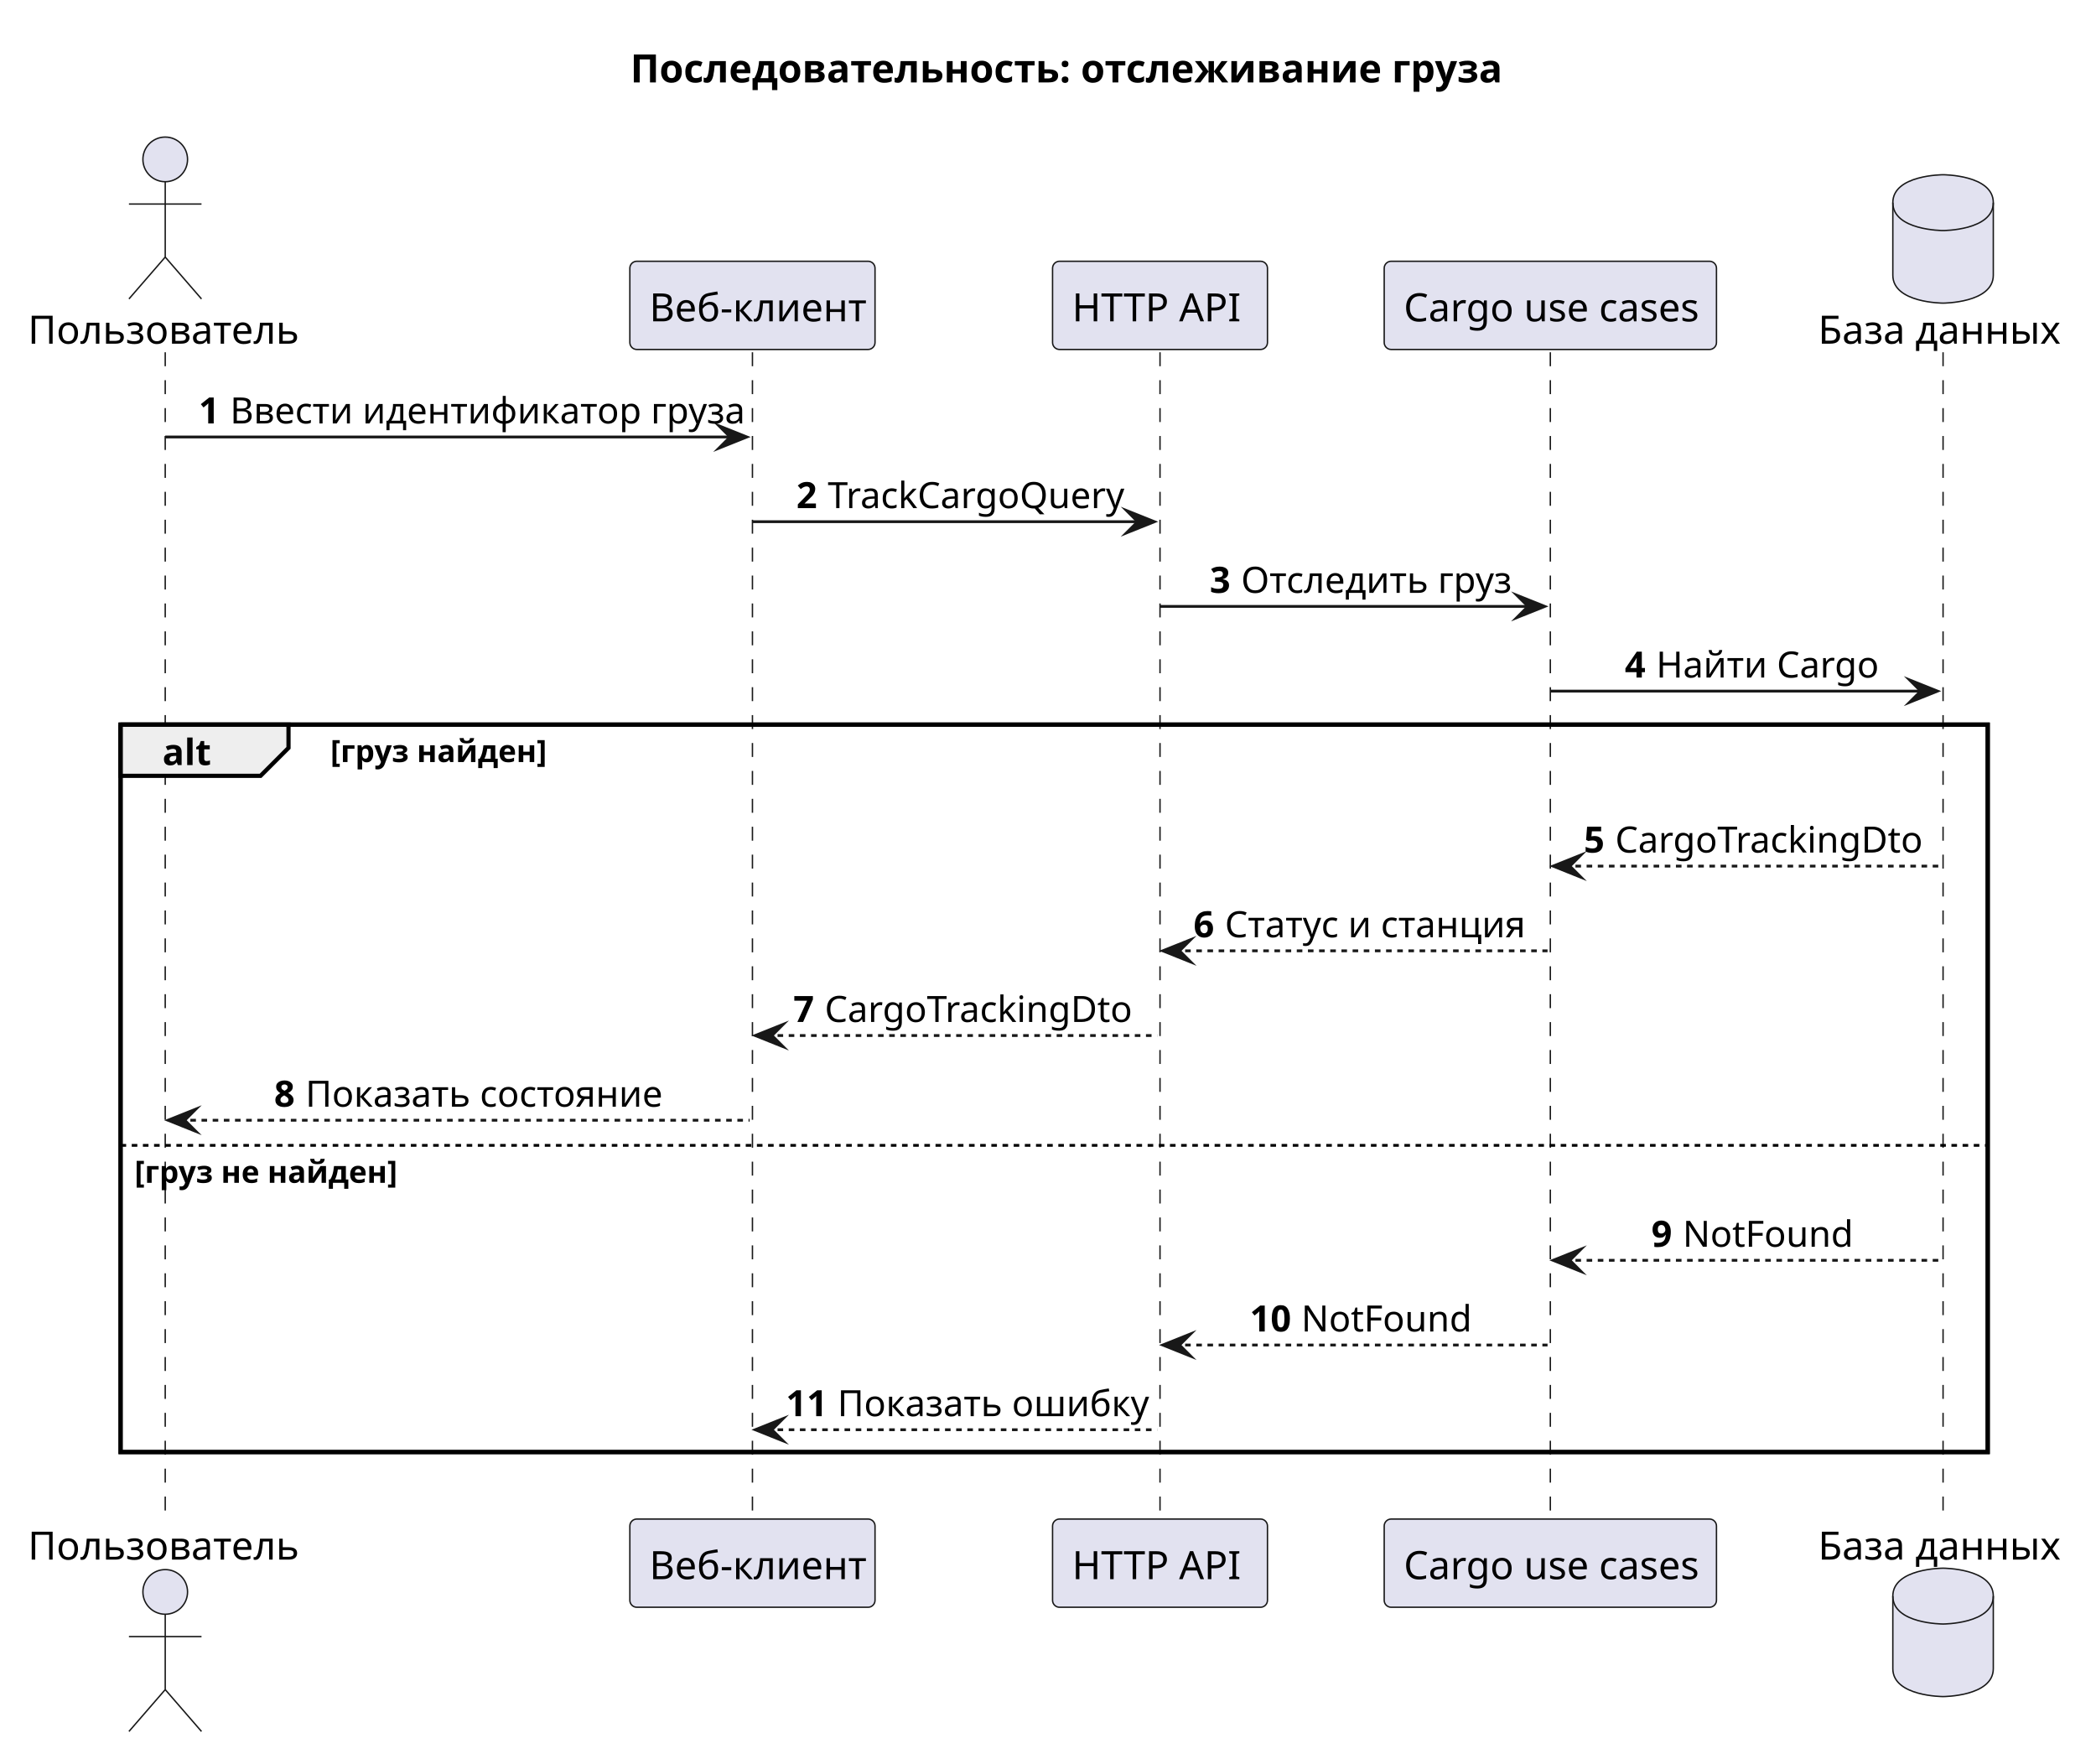
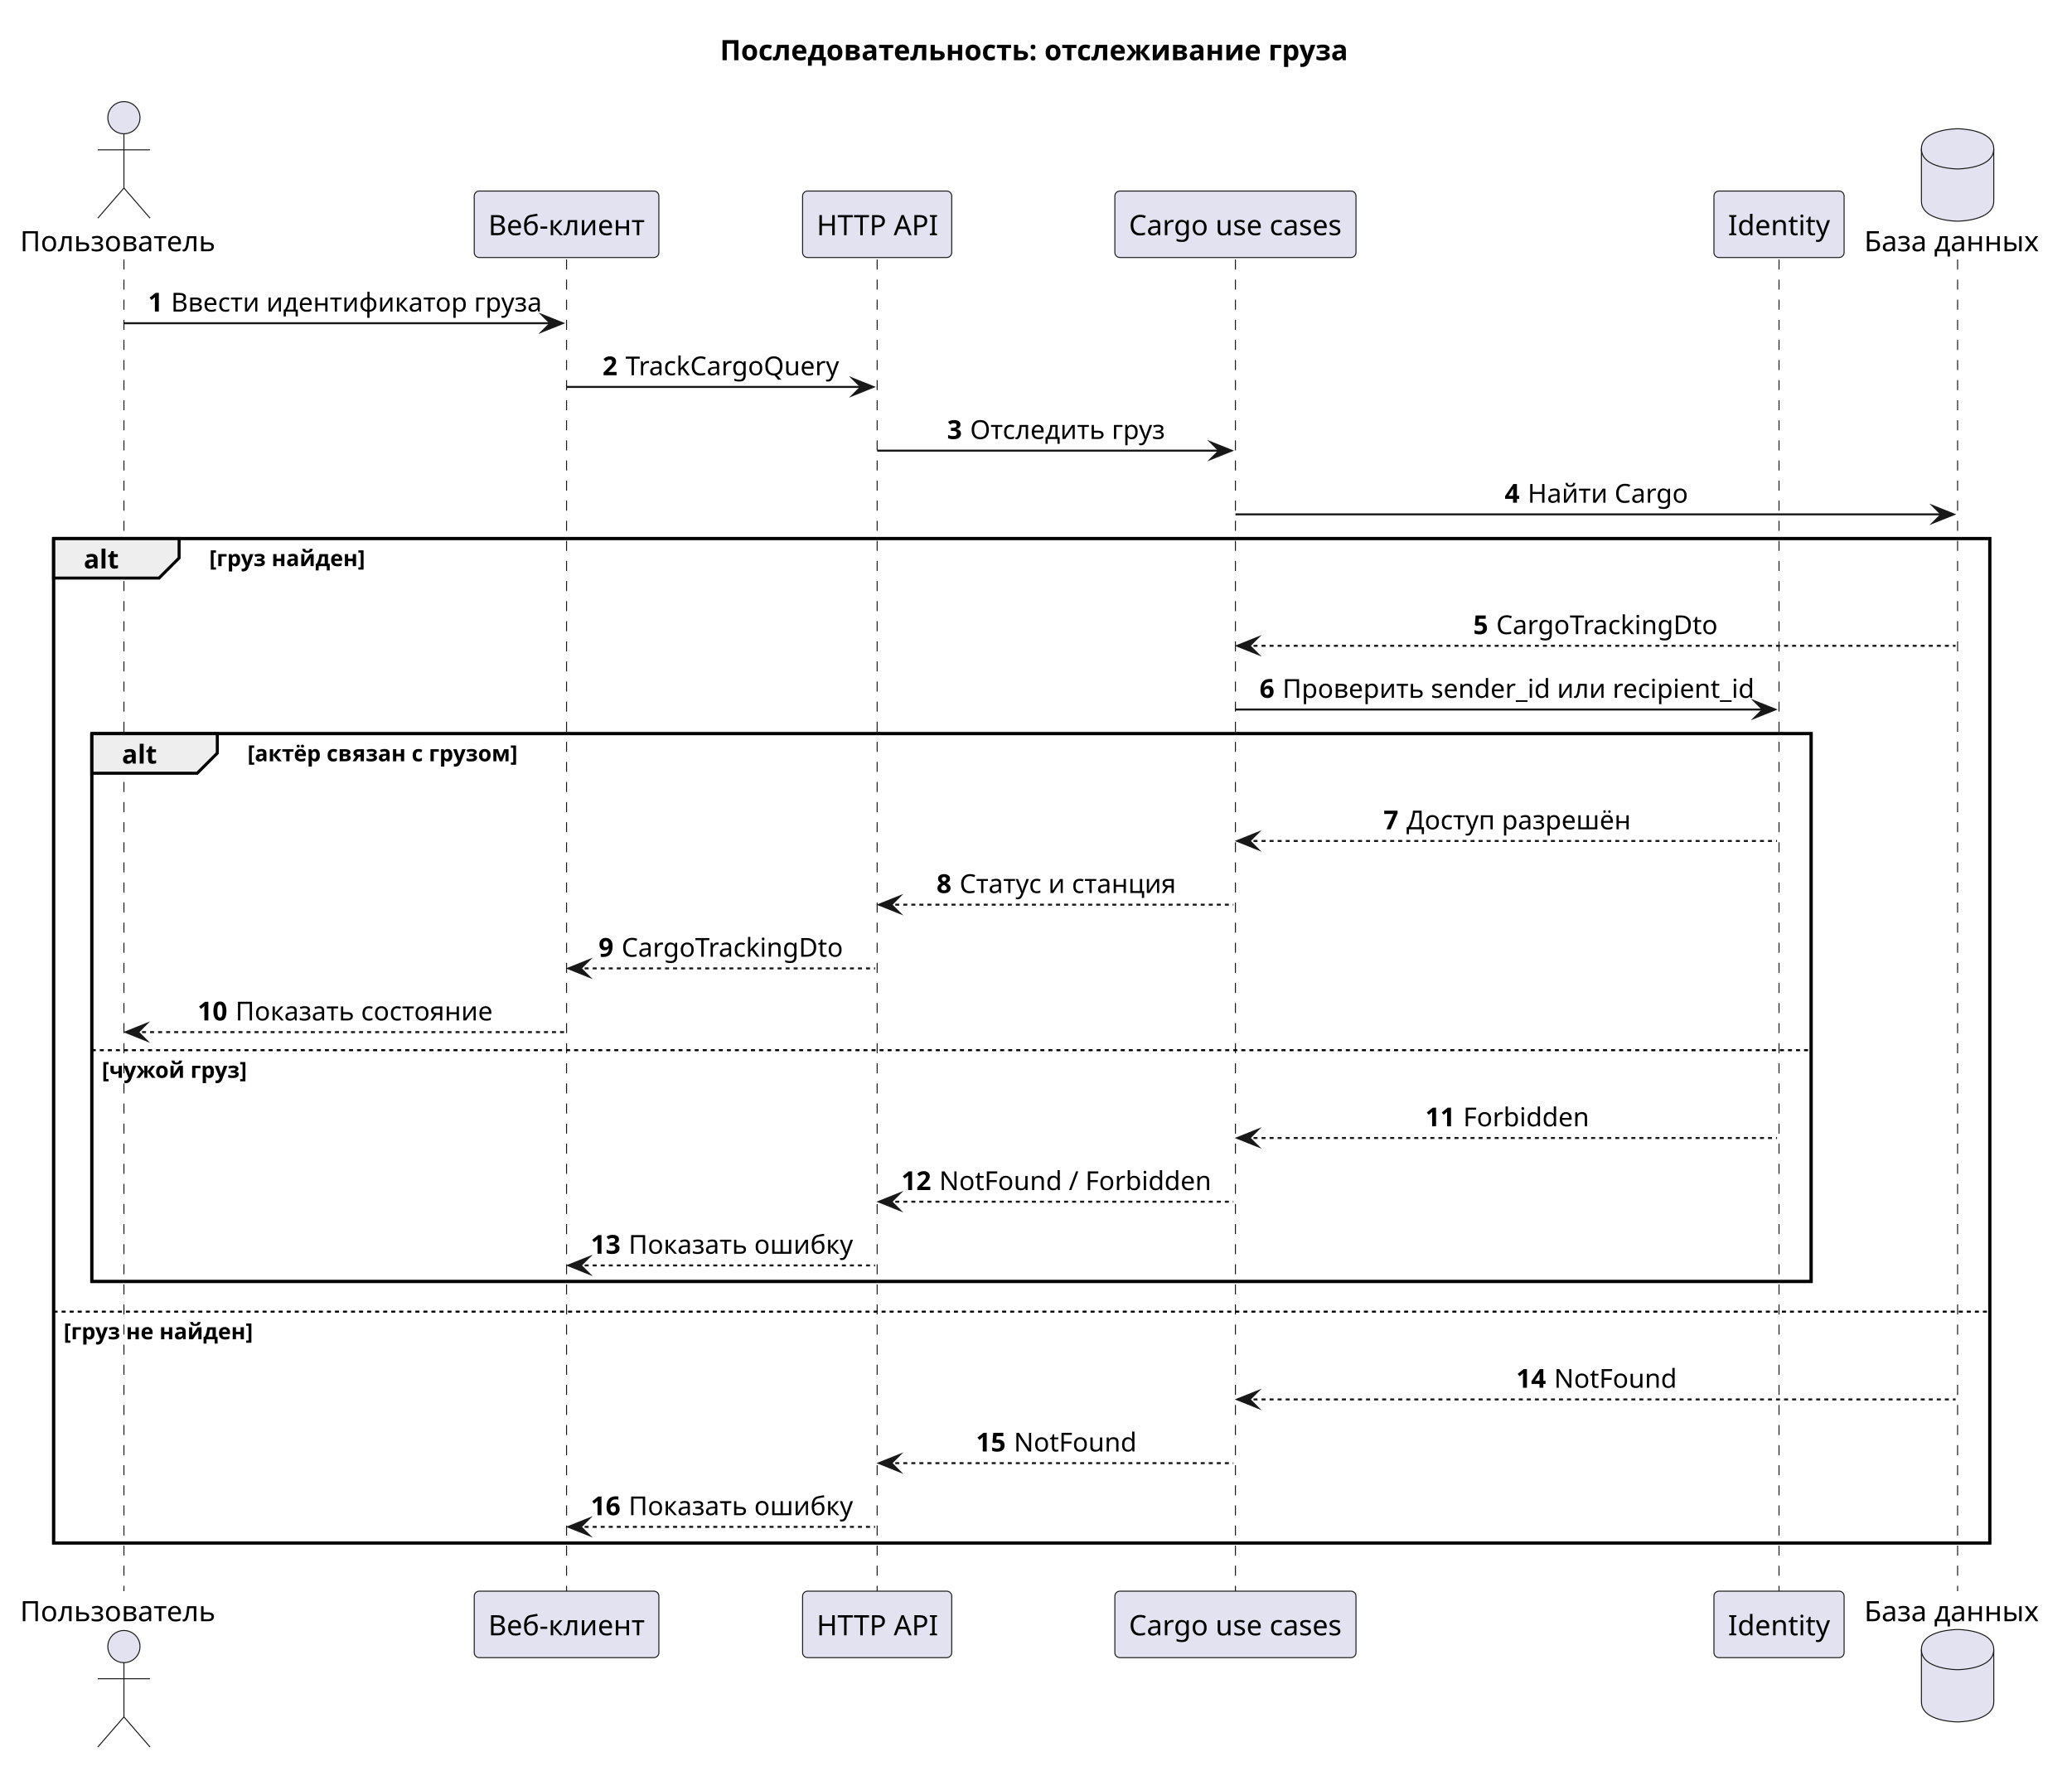
- <svg xmlns="http://www.w3.org/2000/svg" version="1.1" data-diagram-type="SEQUENCE" style="width:751px;height:632px;background:#FFFFFF;" width="751px" height="632px" viewBox="0 0 751 632" zoomAndPan="magnify" preserveAspectRatio="none" contentStyleType="text/css">
+ <svg xmlns="http://www.w3.org/2000/svg" version="1.1" data-diagram-type="SEQUENCE" style="width:1031px;height:881px;background:#FFFFFF;" width="1031px" height="881px" viewBox="0 0 1031 881" zoomAndPan="magnify" preserveAspectRatio="none" contentStyleType="text/css">
  <defs />
  <g font-family="sans-serif" lengthAdjust="spacing">
    <g class="title" data-source-line="1">
-       <text x="225.832" y="29.533" fill="#000" font-size="14" textLength="298.313" font-weight="700">Последовательность: отслеживание груза</text>
+       <text x="358.251" y="29.966" fill="#000" font-size="14" textLength="313.039" font-weight="700">Последовательность: отслеживание груза</text>
    </g>
-     <rect x="43.201" y="259.625" width="669.002" height="260.648" fill="none" style="stroke:#000;stroke-width:1.5;" />
+     <rect x="26.664" y="267.96" width="963.407" height="499.848" fill="none" style="stroke:#000;stroke-width:1.5;" />
+     <rect x="45.664" y="365.078" width="855.556" height="272.63" fill="none" style="stroke:#000;stroke-width:1.5;" />
    <g>
-       <rect x="55.701" y="126.219" width="8" height="418.055" fill="#000" fill-opacity="0" />
-       <line x1="59.201" y1="126.219" x2="59.201" y2="544.273" style="stroke:#181818;stroke-width:0.5;stroke-dasharray:5,5;" />
+       <rect x="58.164" y="129.136" width="8" height="662.672" fill="#000" fill-opacity="0" />
+       <line x1="61.664" y1="129.136" x2="61.664" y2="791.808" style="stroke:#181818;stroke-width:0.5;stroke-dasharray:5,5;" />
    </g>
    <g>
-       <rect x="266.101" y="126.219" width="8" height="418.055" fill="#000" fill-opacity="0" />
-       <line x1="269.601" y1="126.219" x2="269.601" y2="544.273" style="stroke:#181818;stroke-width:0.5;stroke-dasharray:5,5;" />
+       <rect x="278.408" y="129.136" width="8" height="662.672" fill="#000" fill-opacity="0" />
+       <line x1="281.908" y1="129.136" x2="281.908" y2="791.808" style="stroke:#181818;stroke-width:0.5;stroke-dasharray:5,5;" />
    </g>
    <g>
-       <rect x="412.135" y="126.219" width="8" height="418.055" fill="#000" fill-opacity="0" />
-       <line x1="415.635" y1="126.219" x2="415.635" y2="544.273" style="stroke:#181818;stroke-width:0.5;stroke-dasharray:5,5;" />
+       <rect x="432.963" y="129.136" width="8" height="662.672" fill="#000" fill-opacity="0" />
+       <line x1="436.463" y1="129.136" x2="436.463" y2="791.808" style="stroke:#181818;stroke-width:0.5;stroke-dasharray:5,5;" />
    </g>
    <g>
-       <rect x="551.987" y="126.219" width="8" height="418.055" fill="#000" fill-opacity="0" />
-       <line x1="555.487" y1="126.219" x2="555.487" y2="544.273" style="stroke:#181818;stroke-width:0.5;stroke-dasharray:5,5;" />
+       <rect x="611.23" y="129.136" width="8" height="662.672" fill="#000" fill-opacity="0" />
+       <line x1="614.73" y1="129.136" x2="614.73" y2="791.808" style="stroke:#181818;stroke-width:0.5;stroke-dasharray:5,5;" />
    </g>
    <g>
-       <rect x="692.703" y="126.219" width="8" height="418.055" fill="#000" fill-opacity="0" />
-       <line x1="696.203" y1="126.219" x2="696.203" y2="544.273" style="stroke:#181818;stroke-width:0.5;stroke-dasharray:5,5;" />
+       <rect x="881.719" y="129.136" width="8" height="662.672" fill="#000" fill-opacity="0" />
+       <line x1="885.219" y1="129.136" x2="885.219" y2="791.808" style="stroke:#181818;stroke-width:0.5;stroke-dasharray:5,5;" />
    </g>
-     <text x="10" y="123.143" fill="#000" font-size="14" textLength="92.401">Пользователь</text>
-     <ellipse cx="59.201" cy="57.109" rx="8" ry="8" fill="#E2E2F0" style="stroke:#181818;stroke-width:0.5;" />
-     <path d="M59.201,65.109 L59.201,92.109 M46.201,73.109 L72.201,73.109 M59.201,92.109 L46.201,107.109 M59.201,92.109 L72.201,107.109" style="stroke:#181818;stroke-width:0.5;" fill="none" />
-     <rect x="225.676" y="93.609" width="87.849" height="31.609" fill="#E2E2F0" style="stroke:#181818;stroke-width:0.5;" rx="2.5" ry="2.5" />
-     <text x="232.676" y="115.143" fill="#000" font-size="14" textLength="73.849">Веб-клиент</text>
-     <rect x="377.132" y="93.609" width="77.007" height="31.609" fill="#E2E2F0" style="stroke:#181818;stroke-width:0.5;" rx="2.5" ry="2.5" />
-     <text x="384.132" y="115.143" fill="#000" font-size="14" textLength="63.007">HTTP API</text>
-     <rect x="495.96" y="93.609" width="119.055" height="31.609" fill="#E2E2F0" style="stroke:#181818;stroke-width:0.5;" rx="2.5" ry="2.5" />
-     <text x="502.96" y="115.143" fill="#000" font-size="14" textLength="105.055">Cargo use cases</text>
-     <text x="651.428" y="123.143" fill="#000" font-size="14" textLength="83.549">База данных</text>
-     <path d="M678.203,72.609 C678.203,62.609 696.203,62.609 696.203,62.609 C696.203,62.609 714.203,62.609 714.203,72.609 L714.203,98.609 C714.203,108.609 696.203,108.609 696.203,108.609 C696.203,108.609 678.203,108.609 678.203,98.609 L678.203,72.609" style="stroke:#181818;stroke-width:0.5;" fill="#E2E2F0" />
-     <path d="M678.203,72.609 C678.203,82.609 696.203,82.609 696.203,82.609 C696.203,82.609 714.203,82.609 714.203,72.609" style="stroke:#181818;stroke-width:0.5;" fill="none" />
-     <text x="10" y="558.807" fill="#000" font-size="14" textLength="92.401">Пользователь</text>
-     <ellipse cx="59.201" cy="570.383" rx="8" ry="8" fill="#E2E2F0" style="stroke:#181818;stroke-width:0.5;" />
-     <path d="M59.201,578.383 L59.201,605.383 M46.201,586.383 L72.201,586.383 M59.201,605.383 L46.201,620.383 M59.201,605.383 L72.201,620.383" style="stroke:#181818;stroke-width:0.5;" fill="none" />
-     <rect x="225.676" y="544.273" width="87.849" height="31.609" fill="#E2E2F0" style="stroke:#181818;stroke-width:0.5;" rx="2.5" ry="2.5" />
-     <text x="232.676" y="565.807" fill="#000" font-size="14" textLength="73.849">Веб-клиент</text>
-     <rect x="377.132" y="544.273" width="77.007" height="31.609" fill="#E2E2F0" style="stroke:#181818;stroke-width:0.5;" rx="2.5" ry="2.5" />
-     <text x="384.132" y="565.807" fill="#000" font-size="14" textLength="63.007">HTTP API</text>
-     <rect x="495.96" y="544.273" width="119.055" height="31.609" fill="#E2E2F0" style="stroke:#181818;stroke-width:0.5;" rx="2.5" ry="2.5" />
-     <text x="502.96" y="565.807" fill="#000" font-size="14" textLength="105.055">Cargo use cases</text>
-     <text x="651.428" y="558.807" fill="#000" font-size="14" textLength="83.549">База данных</text>
-     <path d="M678.203,571.883 C678.203,561.883 696.203,561.883 696.203,561.883 C696.203,561.883 714.203,561.883 714.203,571.883 L714.203,597.883 C714.203,607.883 696.203,607.883 696.203,607.883 C696.203,607.883 678.203,607.883 678.203,597.883 L678.203,571.883" style="stroke:#181818;stroke-width:0.5;" fill="#E2E2F0" />
-     <path d="M678.203,571.883 C678.203,581.883 696.203,581.883 696.203,581.883 C696.203,581.883 714.203,581.883 714.203,571.883" style="stroke:#181818;stroke-width:0.5;" fill="none" />
-     <polygon points="257.601,152.57,267.601,156.57,257.601,160.57,261.601,156.57" fill="#181818" style="stroke:#181818;stroke-width:1;stroke-linejoin:miter;stroke-miterlimit:10;" />
-     <line x1="59.201" y1="156.57" x2="263.601" y2="156.57" style="stroke:#181818;stroke-width:1;" />
-     <text x="71.201" y="151.714" fill="#000" font-size="13" font-weight="700">1</text>
-     <text x="82.431" y="151.714" fill="#000" font-size="13" textLength="175.17">Ввести идентификатор груза</text>
-     <polygon points="403.635,182.922,413.635,186.922,403.635,190.922,407.635,186.922" fill="#181818" style="stroke:#181818;stroke-width:1;stroke-linejoin:miter;stroke-miterlimit:10;" />
-     <line x1="269.601" y1="186.922" x2="409.635" y2="186.922" style="stroke:#181818;stroke-width:1;" />
-     <text x="285.349" y="182.065" fill="#000" font-size="13" font-weight="700">2</text>
-     <text x="296.579" y="182.065" fill="#000" font-size="13" textLength="103.308">TrackCargoQuery</text>
-     <polygon points="543.487,213.273,553.487,217.273,543.487,221.273,547.487,217.273" fill="#181818" style="stroke:#181818;stroke-width:1;stroke-linejoin:miter;stroke-miterlimit:10;" />
-     <line x1="415.635" y1="217.273" x2="549.487" y2="217.273" style="stroke:#181818;stroke-width:1;" />
-     <text x="433.447" y="212.417" fill="#000" font-size="13" font-weight="700">3</text>
-     <text x="444.677" y="212.417" fill="#000" font-size="13" textLength="93">Отследить груз</text>
-     <polygon points="684.203,243.625,694.203,247.625,684.203,251.625,688.203,247.625" fill="#181818" style="stroke:#181818;stroke-width:1;stroke-linejoin:miter;stroke-miterlimit:10;" />
-     <line x1="555.487" y1="247.625" x2="690.203" y2="247.625" style="stroke:#181818;stroke-width:1;" />
-     <text x="582.173" y="242.769" fill="#000" font-size="13" font-weight="700">4</text>
-     <text x="593.403" y="242.769" fill="#000" font-size="13" textLength="76.115">Найти Cargo</text>
-     <path d="M43.201,259.625 L103.372,259.625 L103.372,267.977 L93.372,277.977 L43.201,277.977 L43.201,259.625" style="stroke:#000;stroke-width:1.5;" fill="#EEE" />
-     <rect x="43.201" y="259.625" width="669.002" height="260.648" fill="none" style="stroke:#000;stroke-width:1.5;" />
-     <text x="58.201" y="274.12" fill="#000" font-size="13" textLength="15.171" font-weight="700">alt</text>
-     <text x="118.372" y="273.044" fill="#000" font-size="11" textLength="72.537" font-weight="700">[груз найден]</text>
-     <polygon points="566.487,306.328,556.487,310.328,566.487,314.328,562.487,310.328" fill="#181818" style="stroke:#181818;stroke-width:1;stroke-linejoin:miter;stroke-miterlimit:10;" />
-     <line x1="560.487" y1="310.328" x2="695.203" y2="310.328" style="stroke:#181818;stroke-width:1;stroke-dasharray:2,2;" />
-     <text x="567.487" y="305.472" fill="#000" font-size="13" font-weight="700">5</text>
-     <text x="578.717" y="305.472" fill="#000" font-size="13" textLength="105.485">CargoTrackingDto</text>
-     <polygon points="426.635,336.68,416.635,340.68,426.635,344.68,422.635,340.68" fill="#181818" style="stroke:#181818;stroke-width:1;stroke-linejoin:miter;stroke-miterlimit:10;" />
-     <line x1="420.635" y1="340.68" x2="554.487" y2="340.68" style="stroke:#181818;stroke-width:1;stroke-dasharray:2,2;" />
-     <text x="427.635" y="335.823" fill="#000" font-size="13" font-weight="700">6</text>
-     <text x="438.865" y="335.823" fill="#000" font-size="13" textLength="104.622">Статус и станция</text>
-     <polygon points="280.601,367.031,270.601,371.031,280.601,375.031,276.601,371.031" fill="#181818" style="stroke:#181818;stroke-width:1;stroke-linejoin:miter;stroke-miterlimit:10;" />
-     <line x1="274.601" y1="371.031" x2="414.635" y2="371.031" style="stroke:#181818;stroke-width:1;stroke-dasharray:2,2;" />
-     <text x="284.26" y="366.175" fill="#000" font-size="13" font-weight="700">7</text>
-     <text x="295.49" y="366.175" fill="#000" font-size="13" textLength="105.485">CargoTrackingDto</text>
-     <polygon points="70.201,397.383,60.201,401.383,70.201,405.383,66.201,401.383" fill="#181818" style="stroke:#181818;stroke-width:1;stroke-linejoin:miter;stroke-miterlimit:10;" />
-     <line x1="64.201" y1="401.383" x2="268.601" y2="401.383" style="stroke:#181818;stroke-width:1;stroke-dasharray:2,2;" />
-     <text x="98.213" y="396.526" fill="#000" font-size="13" font-weight="700">8</text>
-     <text x="109.443" y="396.526" fill="#000" font-size="13" textLength="121.145">Показать состояние</text>
-     <line x1="43.201" y1="410.383" x2="712.203" y2="410.383" style="stroke:#000;stroke-width:1;stroke-dasharray:2,2;" />
-     <text x="48.201" y="423.802" fill="#000" font-size="11" textLength="88.354" font-weight="700">[груз не найден]</text>
-     <polygon points="566.487,447.57,556.487,451.57,566.487,455.57,562.487,451.57" fill="#181818" style="stroke:#181818;stroke-width:1;stroke-linejoin:miter;stroke-miterlimit:10;" />
-     <line x1="560.487" y1="451.57" x2="695.203" y2="451.57" style="stroke:#181818;stroke-width:1;stroke-dasharray:2,2;" />
-     <text x="591.685" y="446.714" fill="#000" font-size="13" font-weight="700">9</text>
-     <text x="602.915" y="446.714" fill="#000" font-size="13" textLength="57.091">NotFound</text>
-     <polygon points="426.635,477.922,416.635,481.922,426.635,485.922,422.635,481.922" fill="#181818" style="stroke:#181818;stroke-width:1;stroke-linejoin:miter;stroke-miterlimit:10;" />
-     <line x1="420.635" y1="481.922" x2="554.487" y2="481.922" style="stroke:#181818;stroke-width:1;stroke-dasharray:2,2;" />
-     <text x="447.786" y="477.065" fill="#000" font-size="13" textLength="14.46" font-weight="700">10</text>
-     <text x="466.246" y="477.065" fill="#000" font-size="13" textLength="57.091">NotFound</text>
-     <polygon points="280.601,508.273,270.601,512.273,280.601,516.273,276.601,512.273" fill="#181818" style="stroke:#181818;stroke-width:1;stroke-linejoin:miter;stroke-miterlimit:10;" />
-     <line x1="274.601" y1="512.273" x2="414.635" y2="512.273" style="stroke:#181818;stroke-width:1;stroke-dasharray:2,2;" />
-     <text x="281.601" y="507.417" fill="#000" font-size="13" textLength="14.46" font-weight="700">11</text>
-     <text x="300.061" y="507.417" fill="#000" font-size="13" textLength="103.575">Показать ошибку</text>
+     <g>
+       <rect x="970.571" y="129.136" width="8" height="662.672" fill="#000" fill-opacity="0" />
+       <line x1="974.071" y1="129.136" x2="974.071" y2="791.808" style="stroke:#181818;stroke-width:0.5;stroke-dasharray:5,5;" />
+     </g>
+     <text x="10" y="125.034" fill="#000" font-size="14" textLength="97.328">Пользователь</text>
+     <ellipse cx="61.664" cy="58.568" rx="8" ry="8" fill="#E2E2F0" style="stroke:#181818;stroke-width:0.5;" />
+     <path d="M61.664,66.568 L61.664,93.568 M48.664,74.568 L74.664,74.568 M61.664,93.568 L48.664,108.568 M61.664,93.568 L74.664,108.568" style="stroke:#181818;stroke-width:0.5;" fill="none" />
+     <rect x="235.974" y="95.068" width="91.868" height="33.068" fill="#E2E2F0" style="stroke:#181818;stroke-width:0.5;" rx="2.5" ry="2.5" />
+     <text x="242.974" y="117.034" fill="#000" font-size="14" textLength="77.868">Веб-клиент</text>
+     <rect x="399.356" y="95.068" width="74.214" height="33.068" fill="#E2E2F0" style="stroke:#181818;stroke-width:0.5;" rx="2.5" ry="2.5" />
+     <text x="406.356" y="117.034" fill="#000" font-size="14" textLength="60.214">HTTP API</text>
+     <rect x="554.74" y="95.068" width="119.98" height="33.068" fill="#E2E2F0" style="stroke:#181818;stroke-width:0.5;" rx="2.5" ry="2.5" />
+     <text x="561.74" y="117.034" fill="#000" font-size="14" textLength="105.98">Cargo use cases</text>
+     <rect x="852.837" y="95.068" width="64.764" height="33.068" fill="#E2E2F0" style="stroke:#181818;stroke-width:0.5;" rx="2.5" ry="2.5" />
+     <text x="859.837" y="117.034" fill="#000" font-size="14" textLength="50.764">Identity</text>
+     <text x="927.601" y="125.034" fill="#000" font-size="14" textLength="86.94">База данных</text>
+     <path d="M956.071,74.068 C956.071,64.068 974.071,64.068 974.071,64.068 C974.071,64.068 992.071,64.068 992.071,74.068 L992.071,100.068 C992.071,110.068 974.071,110.068 974.071,110.068 C974.071,110.068 956.071,110.068 956.071,100.068 L956.071,74.068" style="stroke:#181818;stroke-width:0.5;" fill="#E2E2F0" />
+     <path d="M956.071,74.068 C956.071,84.068 974.071,84.068 974.071,84.068 C974.071,84.068 992.071,84.068 992.071,74.068" style="stroke:#181818;stroke-width:0.5;" fill="none" />
+     <text x="10" y="806.774" fill="#000" font-size="14" textLength="97.328">Пользователь</text>
+     <ellipse cx="61.664" cy="819.376" rx="8" ry="8" fill="#E2E2F0" style="stroke:#181818;stroke-width:0.5;" />
+     <path d="M61.664,827.376 L61.664,854.376 M48.664,835.376 L74.664,835.376 M61.664,854.376 L48.664,869.376 M61.664,854.376 L74.664,869.376" style="stroke:#181818;stroke-width:0.5;" fill="none" />
+     <rect x="235.974" y="791.808" width="91.868" height="33.068" fill="#E2E2F0" style="stroke:#181818;stroke-width:0.5;" rx="2.5" ry="2.5" />
+     <text x="242.974" y="813.774" fill="#000" font-size="14" textLength="77.868">Веб-клиент</text>
+     <rect x="399.356" y="791.808" width="74.214" height="33.068" fill="#E2E2F0" style="stroke:#181818;stroke-width:0.5;" rx="2.5" ry="2.5" />
+     <text x="406.356" y="813.774" fill="#000" font-size="14" textLength="60.214">HTTP API</text>
+     <rect x="554.74" y="791.808" width="119.98" height="33.068" fill="#E2E2F0" style="stroke:#181818;stroke-width:0.5;" rx="2.5" ry="2.5" />
+     <text x="561.74" y="813.774" fill="#000" font-size="14" textLength="105.98">Cargo use cases</text>
+     <rect x="852.837" y="791.808" width="64.764" height="33.068" fill="#E2E2F0" style="stroke:#181818;stroke-width:0.5;" rx="2.5" ry="2.5" />
+     <text x="859.837" y="813.774" fill="#000" font-size="14" textLength="50.764">Identity</text>
+     <text x="927.601" y="806.774" fill="#000" font-size="14" textLength="86.94">База данных</text>
+     <path d="M956.071,820.876 C956.071,810.876 974.071,810.876 974.071,810.876 C974.071,810.876 992.071,810.876 992.071,820.876 L992.071,846.876 C992.071,856.876 974.071,856.876 974.071,856.876 C974.071,856.876 956.071,856.876 956.071,846.876 L956.071,820.876" style="stroke:#181818;stroke-width:0.5;" fill="#E2E2F0" />
+     <path d="M956.071,820.876 C956.071,830.876 974.071,830.876 974.071,830.876 C974.071,830.876 992.071,830.876 992.071,820.876" style="stroke:#181818;stroke-width:0.5;" fill="none" />
+     <polygon points="269.908,156.842,279.908,160.842,269.908,164.842,273.908,160.842" fill="#181818" style="stroke:#181818;stroke-width:1;stroke-linejoin:miter;stroke-miterlimit:10;" />
+     <line x1="61.664" y1="160.842" x2="275.908" y2="160.842" style="stroke:#181818;stroke-width:1;" />
+     <text x="73.664" y="155.033" fill="#000" font-size="13" font-weight="700">1</text>
+     <text x="85.1" y="155.033" fill="#000" font-size="13" textLength="184.808">Ввести идентификатор груза</text>
+     <polygon points="424.463,188.548,434.463,192.548,424.463,196.548,428.463,192.548" fill="#181818" style="stroke:#181818;stroke-width:1;stroke-linejoin:miter;stroke-miterlimit:10;" />
+     <line x1="281.908" y1="192.548" x2="430.463" y2="192.548" style="stroke:#181818;stroke-width:1;" />
+     <text x="299.803" y="186.739" fill="#000" font-size="13" font-weight="700">2</text>
+     <text x="311.239" y="186.739" fill="#000" font-size="13" textLength="107.328">TrackCargoQuery</text>
+     <polygon points="602.73,220.254,612.73,224.254,602.73,228.254,606.73,224.254" fill="#181818" style="stroke:#181818;stroke-width:1;stroke-linejoin:miter;stroke-miterlimit:10;" />
+     <line x1="436.463" y1="224.254" x2="608.73" y2="224.254" style="stroke:#181818;stroke-width:1;" />
+     <text x="471.252" y="218.445" fill="#000" font-size="13" font-weight="700">3</text>
+     <text x="482.688" y="218.445" fill="#000" font-size="13" textLength="97.253">Отследить груз</text>
+     <polygon points="962.071,251.96,972.071,255.96,962.071,259.96,966.071,255.96" fill="#181818" style="stroke:#181818;stroke-width:1;stroke-linejoin:miter;stroke-miterlimit:10;" />
+     <line x1="614.73" y1="255.96" x2="968.071" y2="255.96" style="stroke:#181818;stroke-width:1;" />
+     <text x="748.708" y="250.151" fill="#000" font-size="13" font-weight="700">4</text>
+     <text x="760.144" y="250.151" fill="#000" font-size="13" textLength="79.95">Найти Cargo</text>
+     <path d="M26.664,267.96 L89.123,267.96 L89.123,277.666 L79.123,287.666 L26.664,287.666 L26.664,267.96" style="stroke:#000;stroke-width:1.5;" fill="#EEE" />
+     <rect x="26.664" y="267.96" width="963.407" height="499.848" fill="none" style="stroke:#000;stroke-width:1.5;" />
+     <text x="41.664" y="282.857" fill="#000" font-size="13" textLength="17.459" font-weight="700">alt</text>
+     <text x="104.123" y="281.719" fill="#000" font-size="11" textLength="77.659" font-weight="700">[груз найден]</text>
+     <polygon points="625.73,317.372,615.73,321.372,625.73,325.372,621.73,321.372" fill="#181818" style="stroke:#181818;stroke-width:1;stroke-linejoin:miter;stroke-miterlimit:10;" />
+     <line x1="619.73" y1="321.372" x2="973.071" y2="321.372" style="stroke:#181818;stroke-width:1;stroke-dasharray:2,2;" />
+     <text x="733.062" y="315.563" fill="#000" font-size="13" font-weight="700">5</text>
+     <text x="744.498" y="315.563" fill="#000" font-size="13" textLength="111.241">CargoTrackingDto</text>
+     <polygon points="873.219,349.078,883.219,353.078,873.219,357.078,877.219,353.078" fill="#181818" style="stroke:#181818;stroke-width:1;stroke-linejoin:miter;stroke-miterlimit:10;" />
+     <line x1="614.73" y1="353.078" x2="879.219" y2="353.078" style="stroke:#181818;stroke-width:1;" />
+     <text x="626.73" y="347.269" fill="#000" font-size="13" font-weight="700">6</text>
+     <text x="638.166" y="347.269" fill="#000" font-size="13" textLength="235.053">Проверить sender_id или recipient_id</text>
+     <path d="M45.664,365.078 L108.123,365.078 L108.123,374.784 L98.123,384.784 L45.664,384.784 L45.664,365.078" style="stroke:#000;stroke-width:1.5;" fill="#EEE" />
+     <rect x="45.664" y="365.078" width="855.556" height="272.63" fill="none" style="stroke:#000;stroke-width:1.5;" />
+     <text x="60.664" y="379.975" fill="#000" font-size="13" textLength="17.459" font-weight="700">alt</text>
+     <text x="123.123" y="378.837" fill="#000" font-size="11" textLength="134.32" font-weight="700">[актёр связан с грузом]</text>
+     <polygon points="625.73,414.49,615.73,418.49,625.73,422.49,621.73,418.49" fill="#181818" style="stroke:#181818;stroke-width:1;stroke-linejoin:miter;stroke-miterlimit:10;" />
+     <line x1="619.73" y1="418.49" x2="884.219" y2="418.49" style="stroke:#181818;stroke-width:1;stroke-dasharray:2,2;" />
+     <text x="688.422" y="412.681" fill="#000" font-size="13" font-weight="700">7</text>
+     <text x="699.858" y="412.681" fill="#000" font-size="13" textLength="111.67">Доступ разрешён</text>
+     <polygon points="447.463,446.196,437.463,450.196,447.463,454.196,443.463,450.196" fill="#181818" style="stroke:#181818;stroke-width:1;stroke-linejoin:miter;stroke-miterlimit:10;" />
+     <line x1="441.463" y1="450.196" x2="613.73" y2="450.196" style="stroke:#181818;stroke-width:1;stroke-dasharray:2,2;" />
+     <text x="466.02" y="444.387" fill="#000" font-size="13" font-weight="700">8</text>
+     <text x="477.456" y="444.387" fill="#000" font-size="13" textLength="107.718">Статус и станция</text>
+     <polygon points="292.908,477.902,282.908,481.902,292.908,485.902,288.908,481.902" fill="#181818" style="stroke:#181818;stroke-width:1;stroke-linejoin:miter;stroke-miterlimit:10;" />
+     <line x1="286.908" y1="481.902" x2="435.463" y2="481.902" style="stroke:#181818;stroke-width:1;stroke-dasharray:2,2;" />
+     <text x="297.847" y="476.093" fill="#000" font-size="13" font-weight="700">9</text>
+     <text x="309.283" y="476.093" fill="#000" font-size="13" textLength="111.241">CargoTrackingDto</text>
+     <polygon points="72.664,509.608,62.664,513.608,72.664,517.608,68.664,513.608" fill="#181818" style="stroke:#181818;stroke-width:1;stroke-linejoin:miter;stroke-miterlimit:10;" />
+     <line x1="66.664" y1="513.608" x2="280.908" y2="513.608" style="stroke:#181818;stroke-width:1;stroke-dasharray:2,2;" />
+     <text x="98.286" y="507.799" fill="#000" font-size="13" textLength="14.872" font-weight="700">10</text>
+     <text x="117.158" y="507.799" fill="#000" font-size="13" textLength="128.128">Показать состояние</text>
+     <line x1="45.664" y1="522.608" x2="901.219" y2="522.608" style="stroke:#000;stroke-width:1;stroke-dasharray:2,2;" />
+     <text x="50.664" y="536.367" fill="#000" font-size="11" textLength="72.533" font-weight="700">[чужой груз]</text>
+     <polygon points="625.73,562.296,615.73,566.296,625.73,570.296,621.73,566.296" fill="#181818" style="stroke:#181818;stroke-width:1;stroke-linejoin:miter;stroke-miterlimit:10;" />
+     <line x1="619.73" y1="566.296" x2="884.219" y2="566.296" style="stroke:#181818;stroke-width:1;stroke-dasharray:2,2;" />
+     <text x="709.196" y="560.487" fill="#000" font-size="13" textLength="14.872" font-weight="700">11</text>
+     <text x="728.068" y="560.487" fill="#000" font-size="13" textLength="62.686">Forbidden</text>
+     <polygon points="447.463,594.002,437.463,598.002,447.463,602.002,443.463,598.002" fill="#181818" style="stroke:#181818;stroke-width:1;stroke-linejoin:miter;stroke-miterlimit:10;" />
+     <line x1="441.463" y1="598.002" x2="613.73" y2="598.002" style="stroke:#181818;stroke-width:1;stroke-dasharray:2,2;" />
+     <text x="448.463" y="592.193" fill="#000" font-size="13" textLength="14.872" font-weight="700">12</text>
+     <text x="467.335" y="592.193" fill="#000" font-size="13" textLength="135.395">NotFound / Forbidden</text>
+     <polygon points="292.908,625.708,282.908,629.708,292.908,633.708,288.908,629.708" fill="#181818" style="stroke:#181818;stroke-width:1;stroke-linejoin:miter;stroke-miterlimit:10;" />
+     <line x1="286.908" y1="629.708" x2="435.463" y2="629.708" style="stroke:#181818;stroke-width:1;stroke-dasharray:2,2;" />
+     <text x="293.908" y="623.899" fill="#000" font-size="13" textLength="14.872" font-weight="700">13</text>
+     <text x="312.78" y="623.899" fill="#000" font-size="13" textLength="111.683">Показать ошибку</text>
+     <line x1="26.664" y1="652.708" x2="990.071" y2="652.708" style="stroke:#000;stroke-width:1;stroke-dasharray:2,2;" />
+     <text x="31.664" y="666.467" fill="#000" font-size="11" textLength="94.302" font-weight="700">[груз не найден]</text>
+     <polygon points="625.73,692.396,615.73,696.396,625.73,700.396,621.73,696.396" fill="#181818" style="stroke:#181818;stroke-width:1;stroke-linejoin:miter;stroke-miterlimit:10;" />
+     <line x1="619.73" y1="696.396" x2="973.071" y2="696.396" style="stroke:#181818;stroke-width:1;stroke-dasharray:2,2;" />
+     <text x="754.408" y="690.587" fill="#000" font-size="13" textLength="14.872" font-weight="700">14</text>
+     <text x="773.28" y="690.587" fill="#000" font-size="13" textLength="61.113">NotFound</text>
+     <polygon points="447.463,724.102,437.463,728.102,447.463,732.102,443.463,728.102" fill="#181818" style="stroke:#181818;stroke-width:1;stroke-linejoin:miter;stroke-miterlimit:10;" />
+     <line x1="441.463" y1="728.102" x2="613.73" y2="728.102" style="stroke:#181818;stroke-width:1;stroke-dasharray:2,2;" />
+     <text x="485.604" y="722.293" fill="#000" font-size="13" textLength="14.872" font-weight="700">15</text>
+     <text x="504.476" y="722.293" fill="#000" font-size="13" textLength="61.113">NotFound</text>
+     <polygon points="292.908,755.808,282.908,759.808,292.908,763.808,288.908,759.808" fill="#181818" style="stroke:#181818;stroke-width:1;stroke-linejoin:miter;stroke-miterlimit:10;" />
+     <line x1="286.908" y1="759.808" x2="435.463" y2="759.808" style="stroke:#181818;stroke-width:1;stroke-dasharray:2,2;" />
+     <text x="293.908" y="753.999" fill="#000" font-size="13" textLength="14.872" font-weight="700">16</text>
+     <text x="312.78" y="753.999" fill="#000" font-size="13" textLength="111.683">Показать ошибку</text>
  </g>
</svg>
